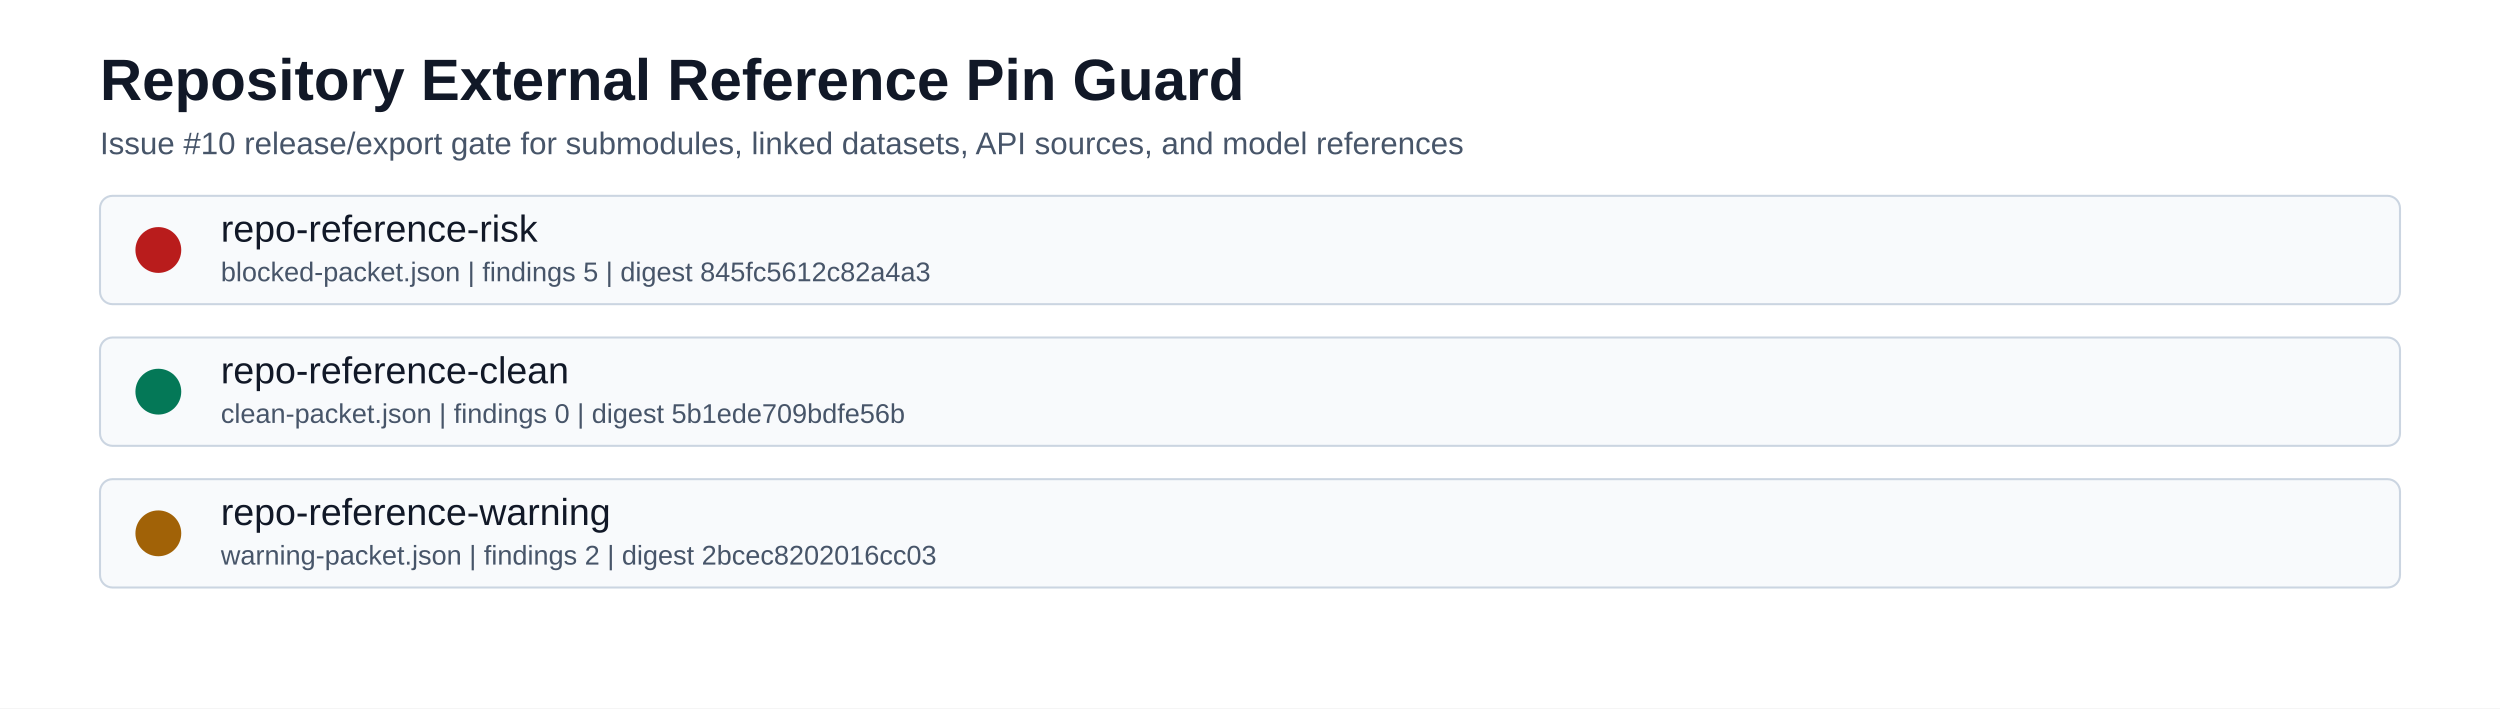
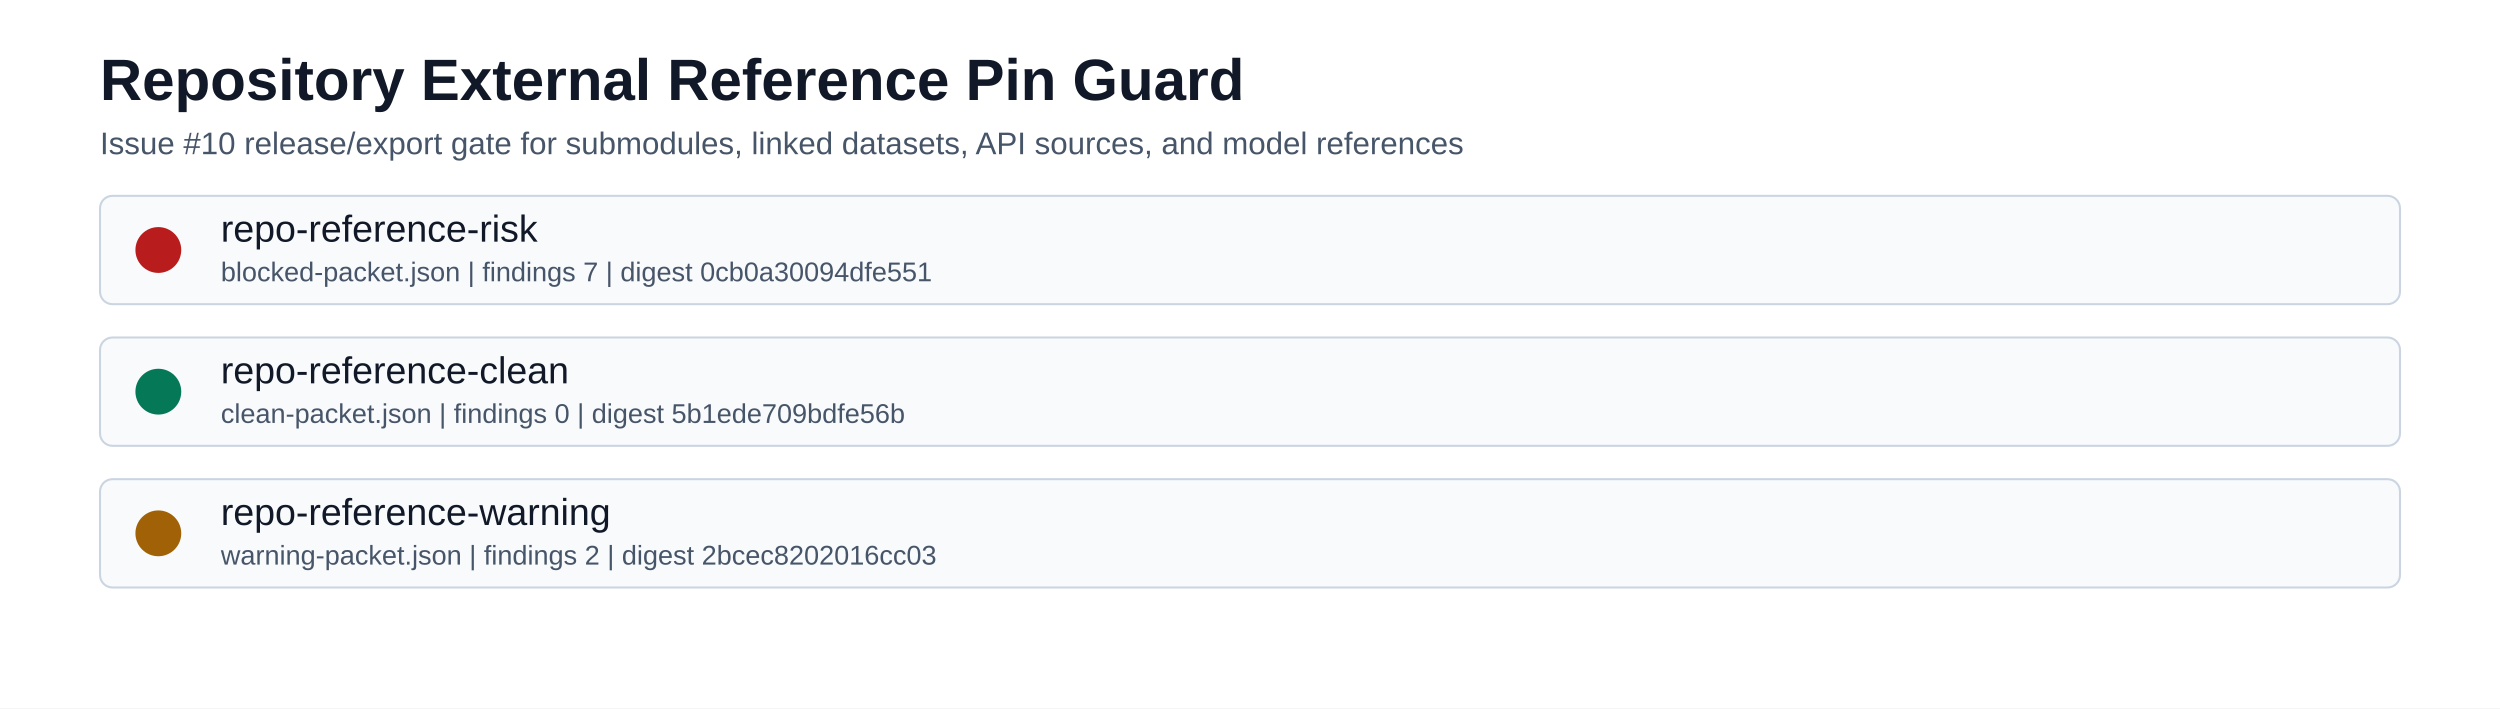
<svg xmlns="http://www.w3.org/2000/svg" width="1200" height="340" viewBox="0 0 1200 340">
  <rect width="1200" height="340" fill="#ffffff" />
  <text x="48" y="48" font-size="28" font-family="Arial" font-weight="700" fill="#111827">Repository External Reference Pin Guard</text>
  <text x="48" y="74" font-size="15" font-family="Arial" fill="#475569">Issue #10 release/export gate for submodules, linked datasets, API sources, and model references</text>
  <g transform="translate(48 94)">
    <rect width="1104" height="52" rx="6" fill="#f8fafc" stroke="#cbd5e1" />
    <circle cx="28" cy="26" r="11" fill="#b91c1c" />
    <text x="58" y="22" font-size="18" font-family="Arial" fill="#111827">repo-reference-risk</text>
-     <text x="58" y="41" font-size="13" font-family="Arial" fill="#475569">blocked-packet.json | findings 5 | digest 845fc5612c82a4a3</text>
+     <text x="58" y="41" font-size="13" font-family="Arial" fill="#475569">blocked-packet.json | findings 7 | digest 0cb0a30094dfe551</text>
  </g>
  <g transform="translate(48 162)">
    <rect width="1104" height="52" rx="6" fill="#f8fafc" stroke="#cbd5e1" />
    <circle cx="28" cy="26" r="11" fill="#047857" />
    <text x="58" y="22" font-size="18" font-family="Arial" fill="#111827">repo-reference-clean</text>
    <text x="58" y="41" font-size="13" font-family="Arial" fill="#475569">clean-packet.json | findings 0 | digest 5b1ede709bdfe56b</text>
  </g>
  <g transform="translate(48 230)">
    <rect width="1104" height="52" rx="6" fill="#f8fafc" stroke="#cbd5e1" />
    <circle cx="28" cy="26" r="11" fill="#a16207" />
    <text x="58" y="22" font-size="18" font-family="Arial" fill="#111827">repo-reference-warning</text>
    <text x="58" y="41" font-size="13" font-family="Arial" fill="#475569">warning-packet.json | findings 2 | digest 2bcec8202016cc03</text>
  </g>
</svg>
